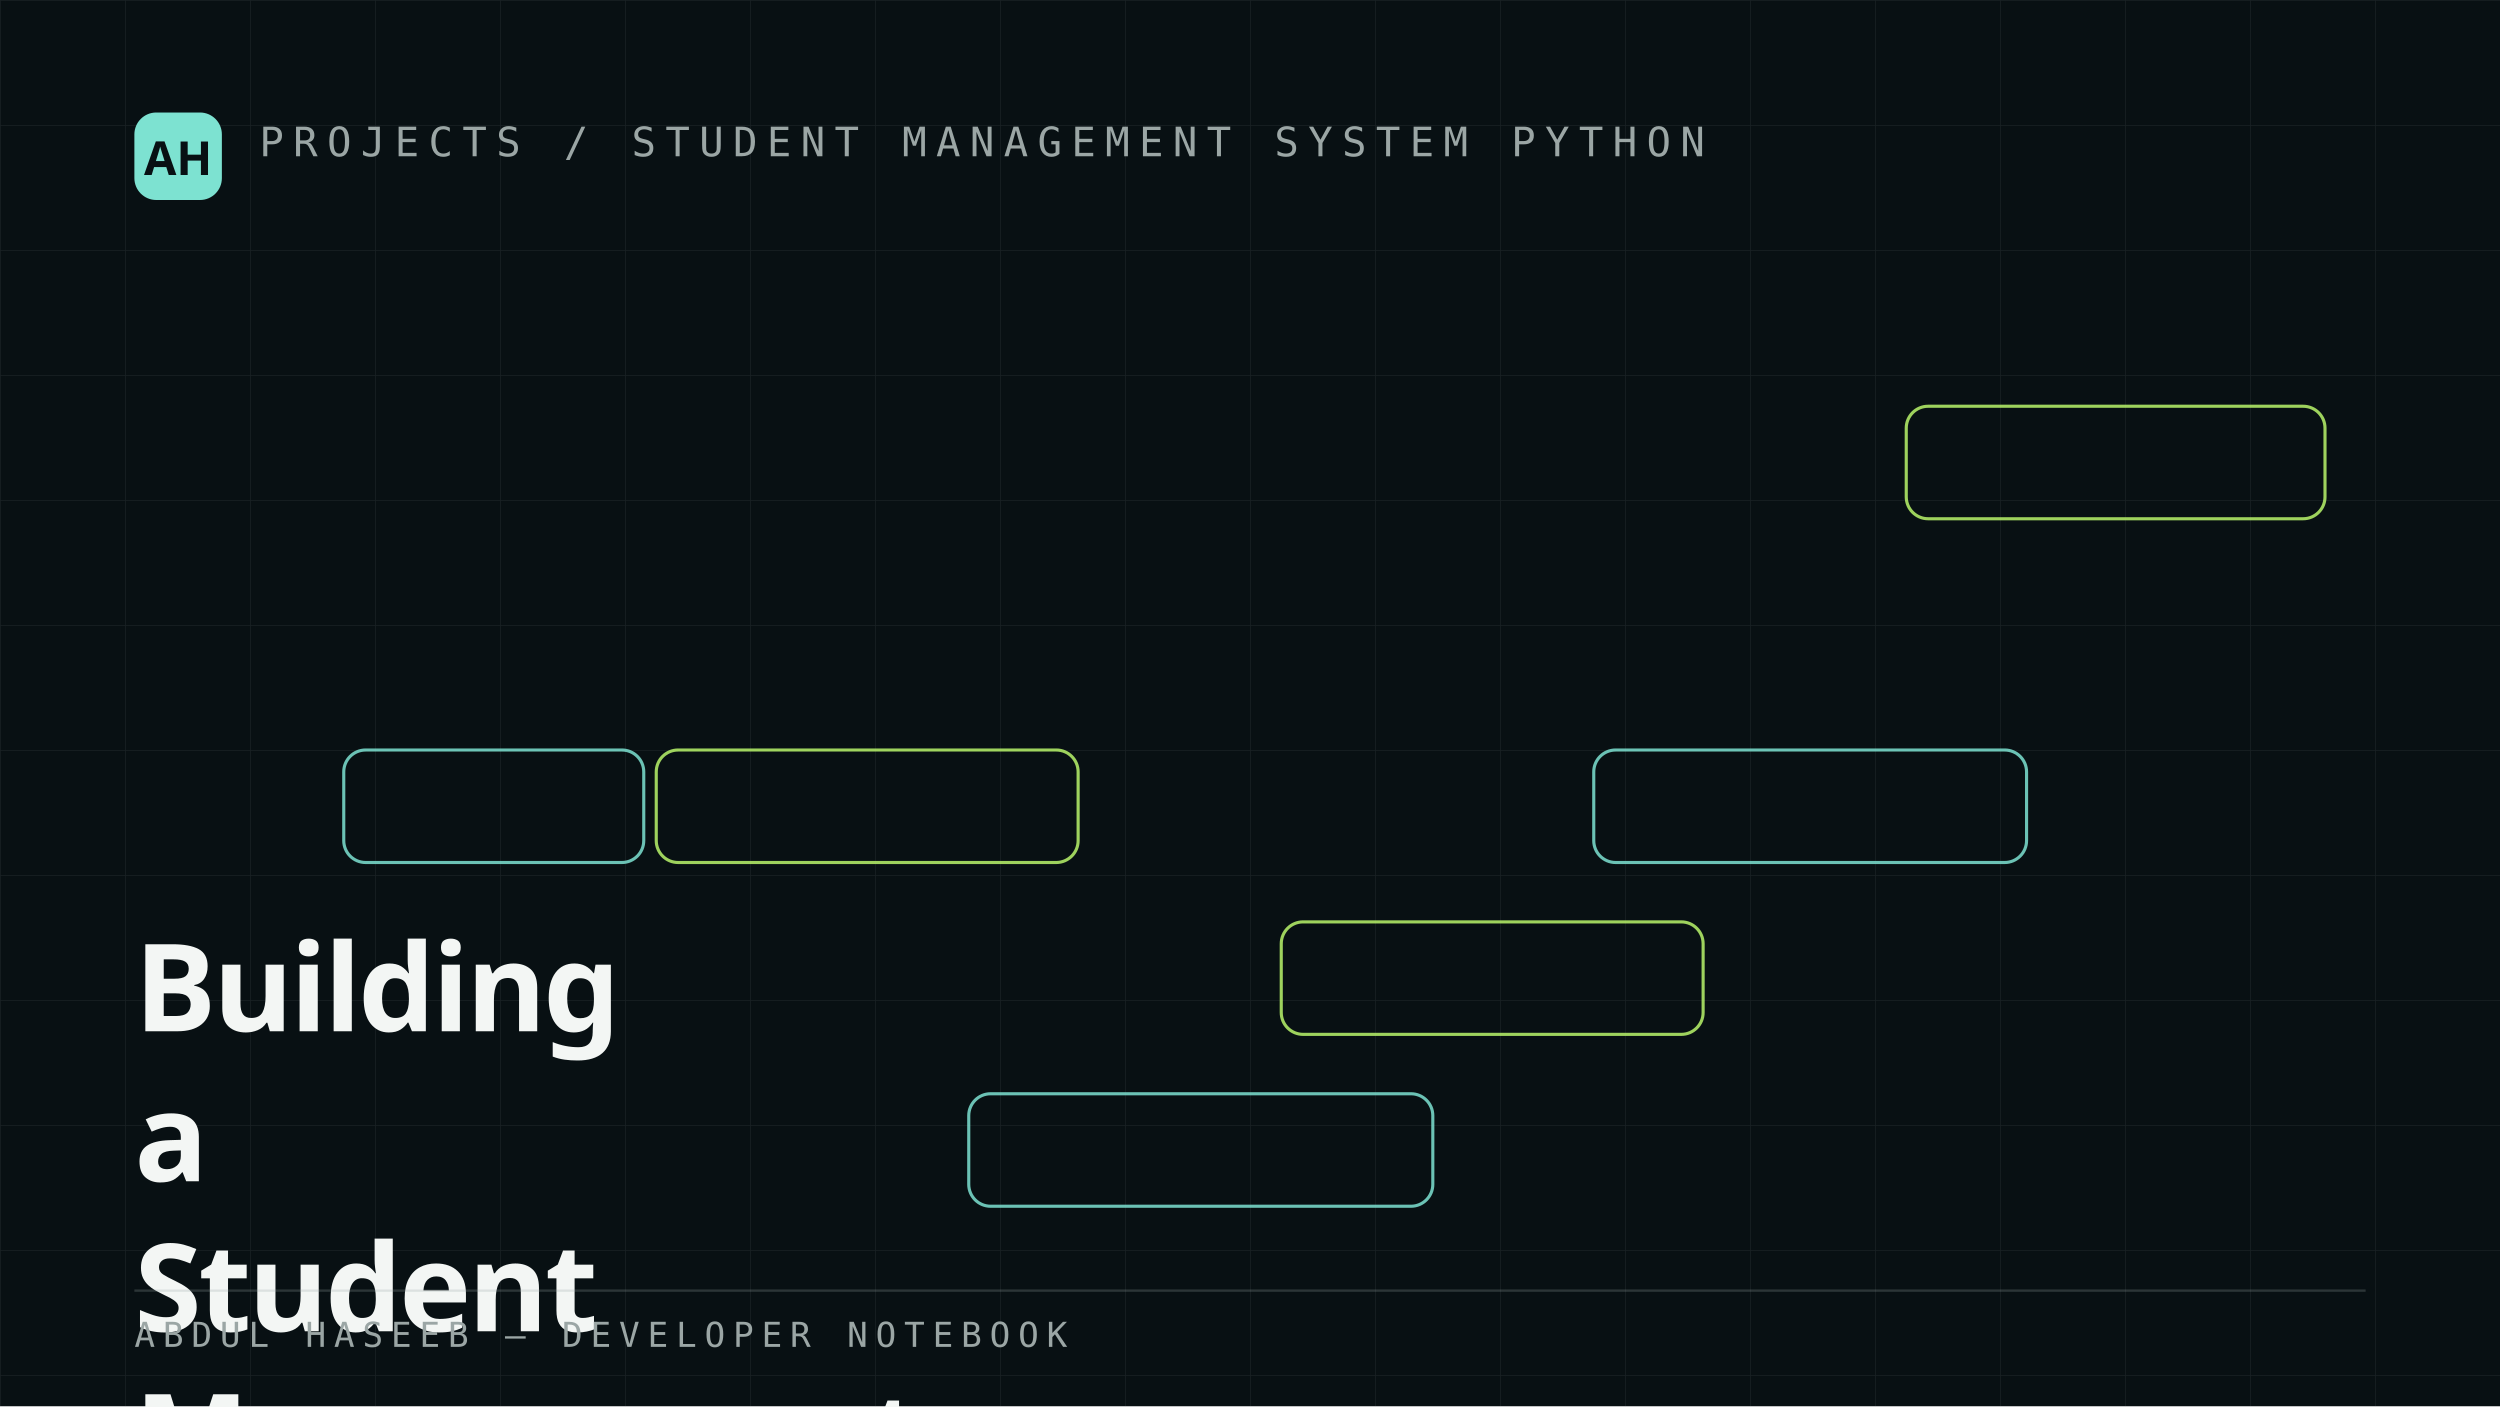
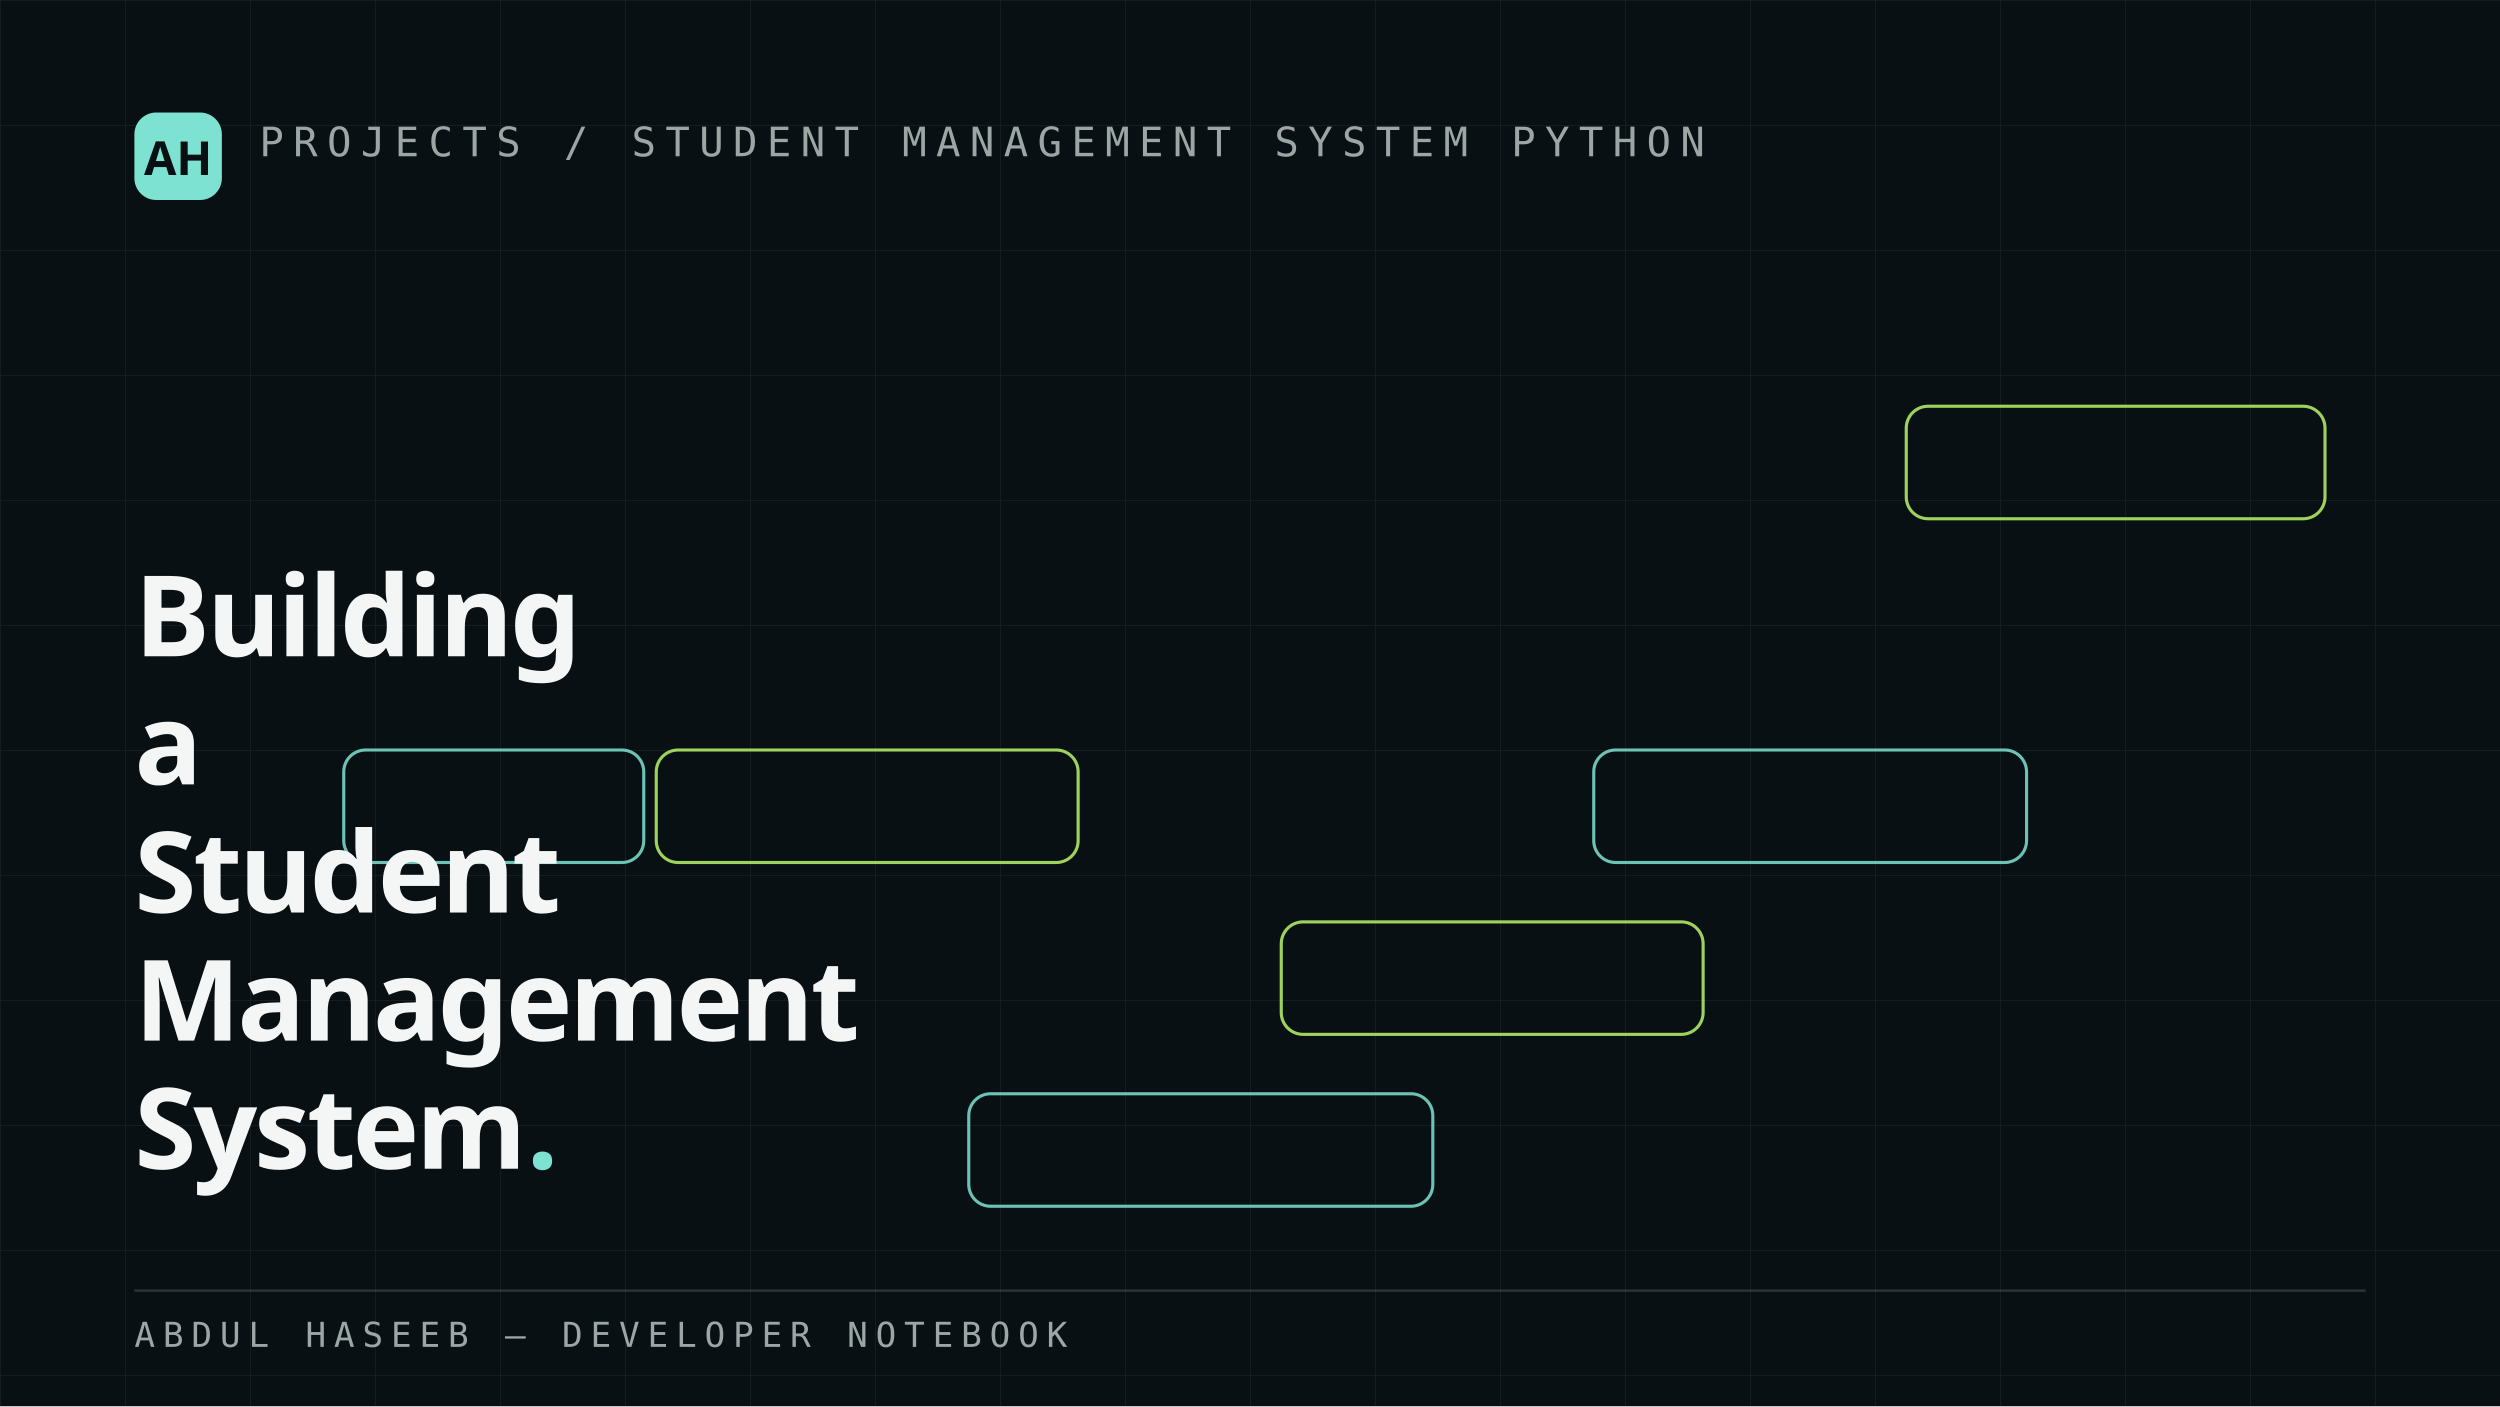
<svg xmlns="http://www.w3.org/2000/svg" width="1600" height="900" viewBox="0 0 1600 900">
  <defs>
    <pattern id="g" width="80" height="80" patternUnits="userSpaceOnUse">
      <path d="M 80 0 L 0 0 0 80" fill="none" stroke="#9BA6A5" stroke-opacity="0.12" />
    </pattern>
  </defs>
  <rect width="1600" height="900" fill="#081013" />
  <rect width="1600" height="900" fill="url(#g)" />
  <rect x="220" y="480" width="192" height="72" rx="14" fill="none" stroke="#7DE2D1" stroke-width="2" opacity="0.85" />
  <rect x="420" y="480" width="270" height="72" rx="14" fill="none" stroke="#B8F56A" stroke-width="2" opacity="0.85" />
  <rect x="620" y="700" width="297" height="72" rx="14" fill="none" stroke="#7DE2D1" stroke-width="2" opacity="0.85" />
  <rect x="820" y="590" width="270" height="72" rx="14" fill="none" stroke="#B8F56A" stroke-width="2" opacity="0.85" />
  <rect x="1020" y="480" width="277" height="72" rx="14" fill="none" stroke="#7DE2D1" stroke-width="2" opacity="0.85" />
  <rect x="1220" y="260" width="268" height="72" rx="14" fill="none" stroke="#B8F56A" stroke-width="2" opacity="0.85" />
  <g>
    <rect x="86" y="72" width="56" height="56" rx="14" fill="#7DE2D1" />
    <text x="114" y="112" text-anchor="middle" font-family="Space Grotesk, sans-serif" font-size="30" font-weight="700" fill="#081013">AH</text>
  </g>
  <text x="166" y="100" font-family="DM Mono, monospace" font-size="26" letter-spacing="6" fill="#9BA6A5" font-weight="300">PROJECTS / STUDENT MANAGEMENT SYSTEM PYTHON</text>
-   <text x="86" y="660" font-family="Space Grotesk, sans-serif" font-size="78" font-weight="700" fill="#F3F6F4" letter-spacing="-2">Building</text>
-   <text x="86" y="756" font-family="Space Grotesk, sans-serif" font-size="78" font-weight="700" fill="#F3F6F4" letter-spacing="-2">a</text>
-   <text x="86" y="852" font-family="Space Grotesk, sans-serif" font-size="78" font-weight="700" fill="#F3F6F4" letter-spacing="-2">Student</text>
-   <text x="86" y="948" font-family="Space Grotesk, sans-serif" font-size="78" font-weight="700" fill="#F3F6F4" letter-spacing="-2">Management</text>
-   <text x="86" y="1044" font-family="Space Grotesk, sans-serif" font-size="78" font-weight="700" fill="#F3F6F4" letter-spacing="-2">System<tspan fill="#7DE2D1">.</tspan>
+   <text x="86" y="420" font-family="Space Grotesk, sans-serif" font-size="72" font-weight="700" fill="#F3F6F4" letter-spacing="-2">Building</text>
+   <text x="86" y="502" font-family="Space Grotesk, sans-serif" font-size="72" font-weight="700" fill="#F3F6F4" letter-spacing="-2">a</text>
+   <text x="86" y="584" font-family="Space Grotesk, sans-serif" font-size="72" font-weight="700" fill="#F3F6F4" letter-spacing="-2">Student</text>
+   <text x="86" y="666" font-family="Space Grotesk, sans-serif" font-size="72" font-weight="700" fill="#F3F6F4" letter-spacing="-2">Management</text>
+   <text x="86" y="748" font-family="Space Grotesk, sans-serif" font-size="72" font-weight="700" fill="#F3F6F4" letter-spacing="-2">System<tspan fill="#7DE2D1">.</tspan>
  </text>
  <line x1="86" y1="826" x2="1514" y2="826" stroke="#9BA6A5" stroke-opacity="0.25" stroke-width="1.5" />
  <text x="86" y="862" font-family="DM Mono, monospace" font-size="22" letter-spacing="5" fill="#9BA6A5" font-weight="300">ABDUL HASEEB — DEVELOPER NOTEBOOK</text>
</svg>
